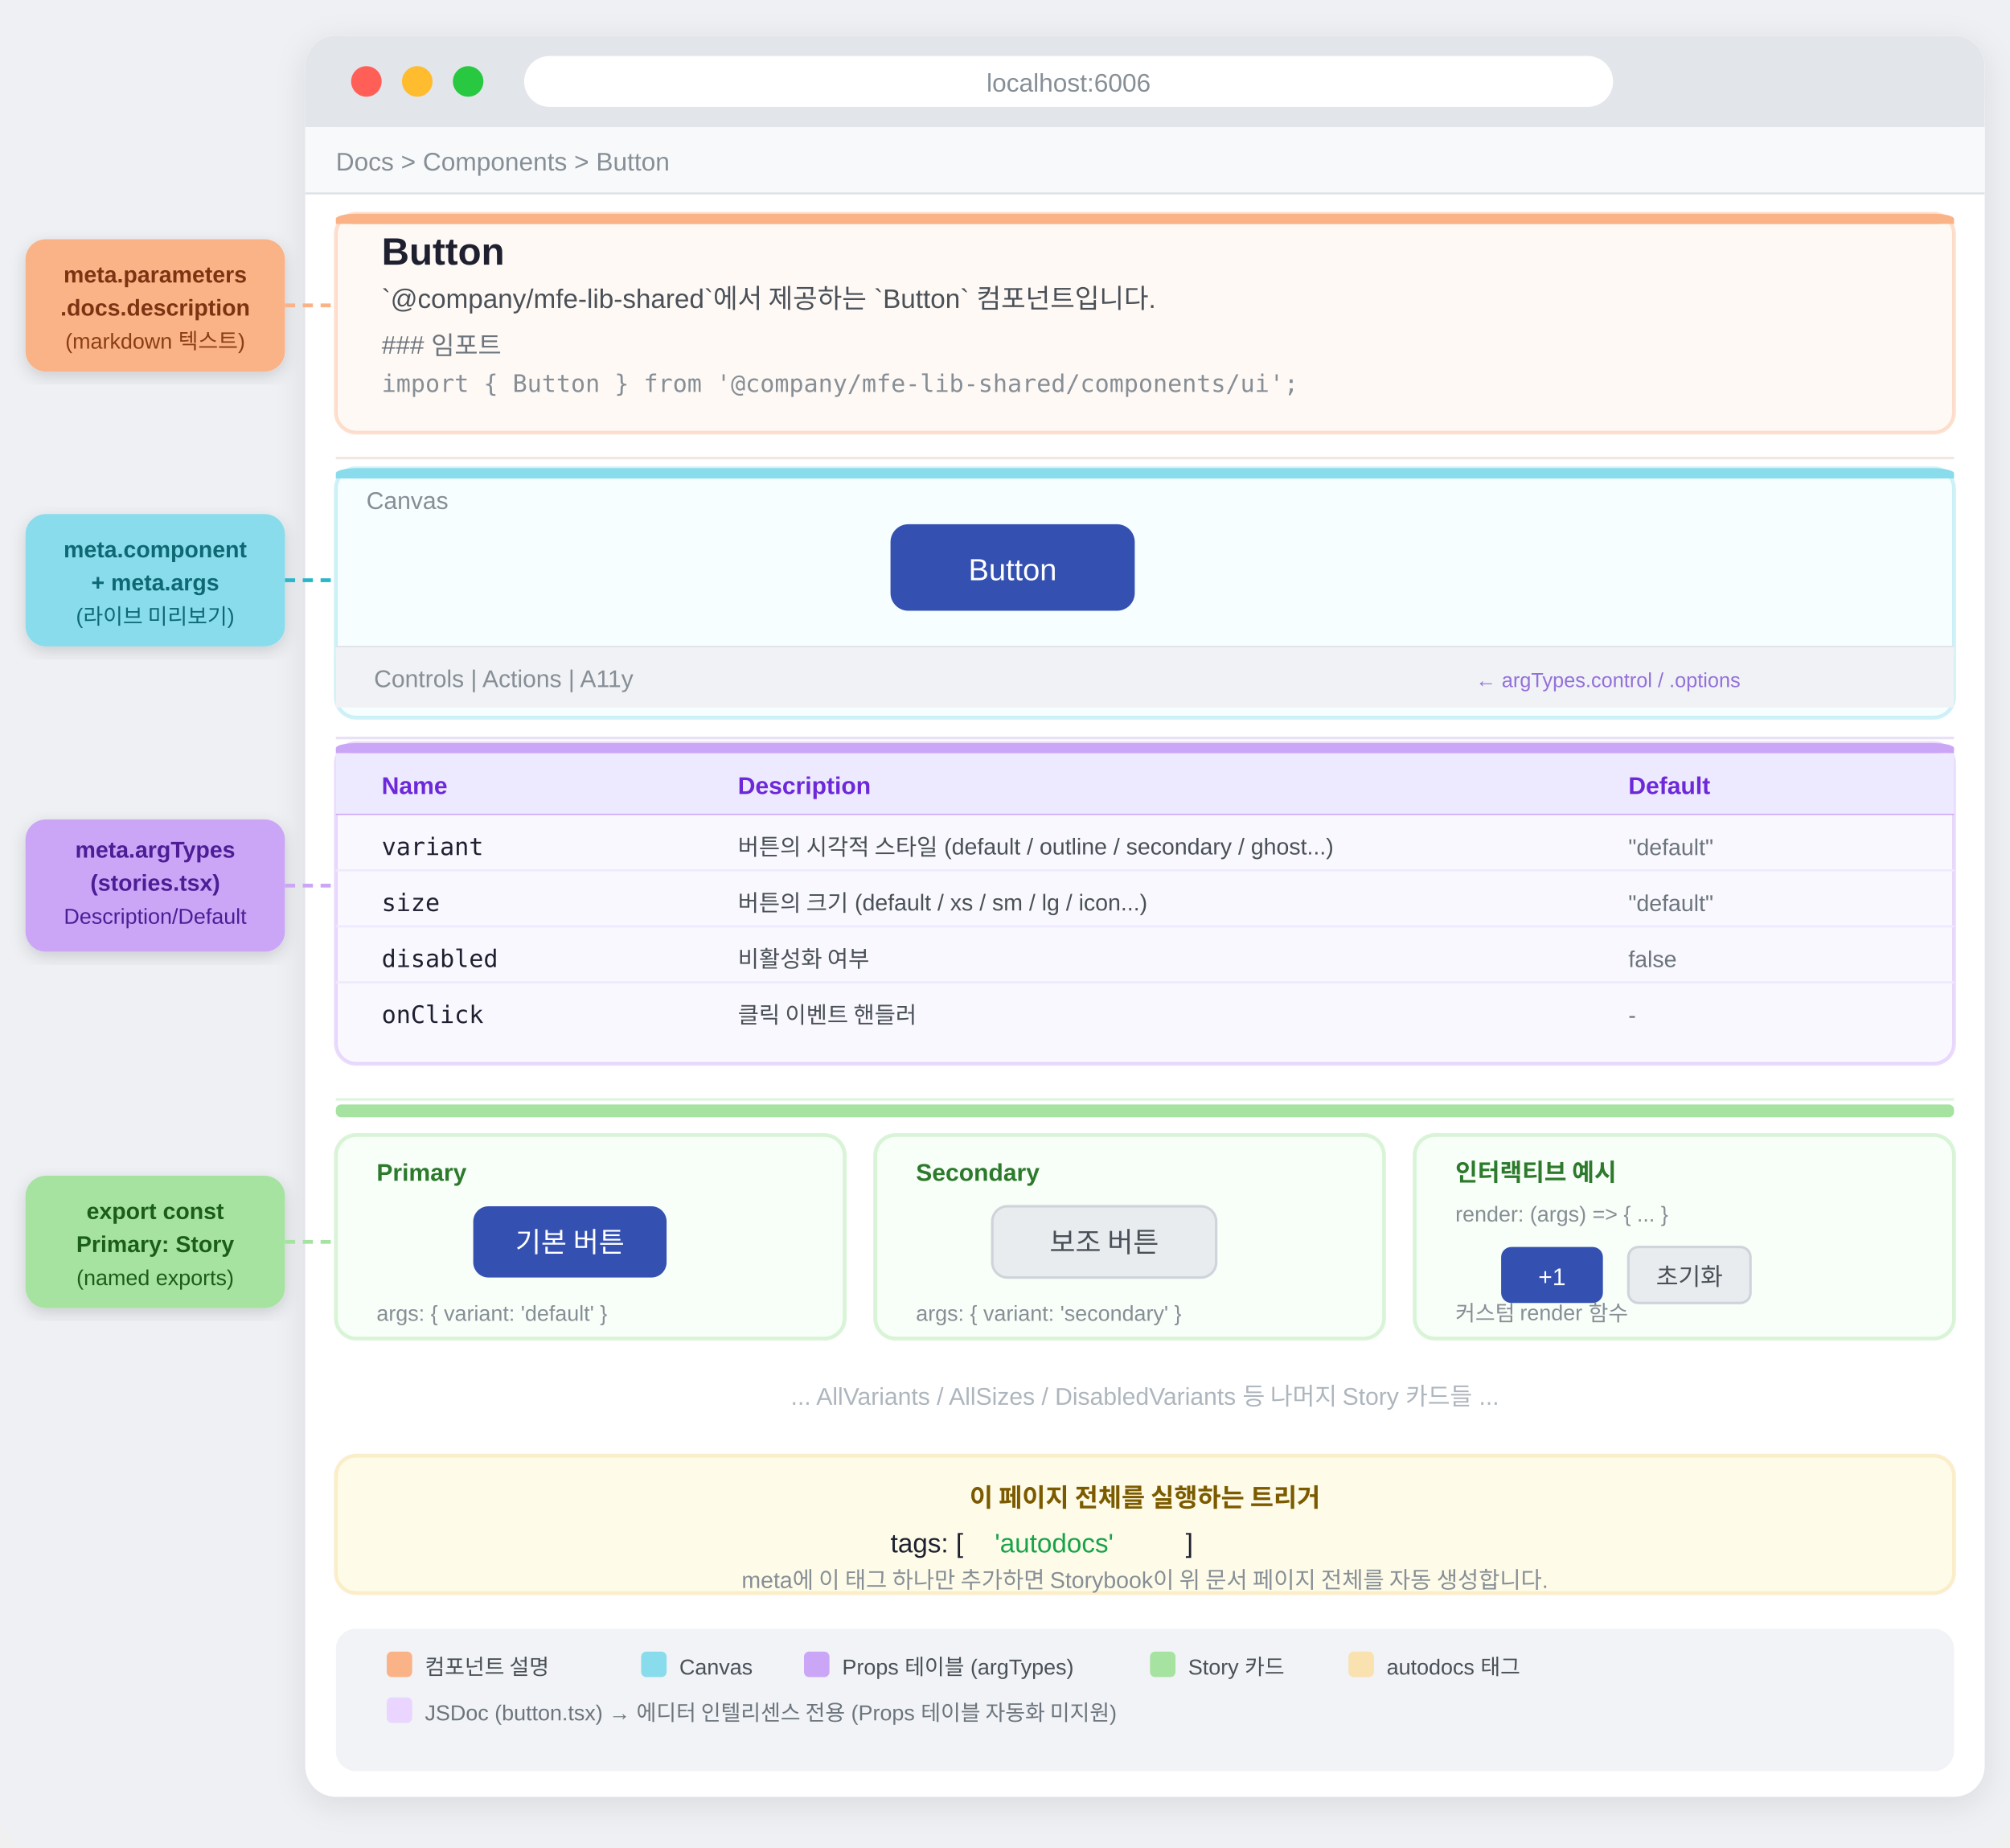
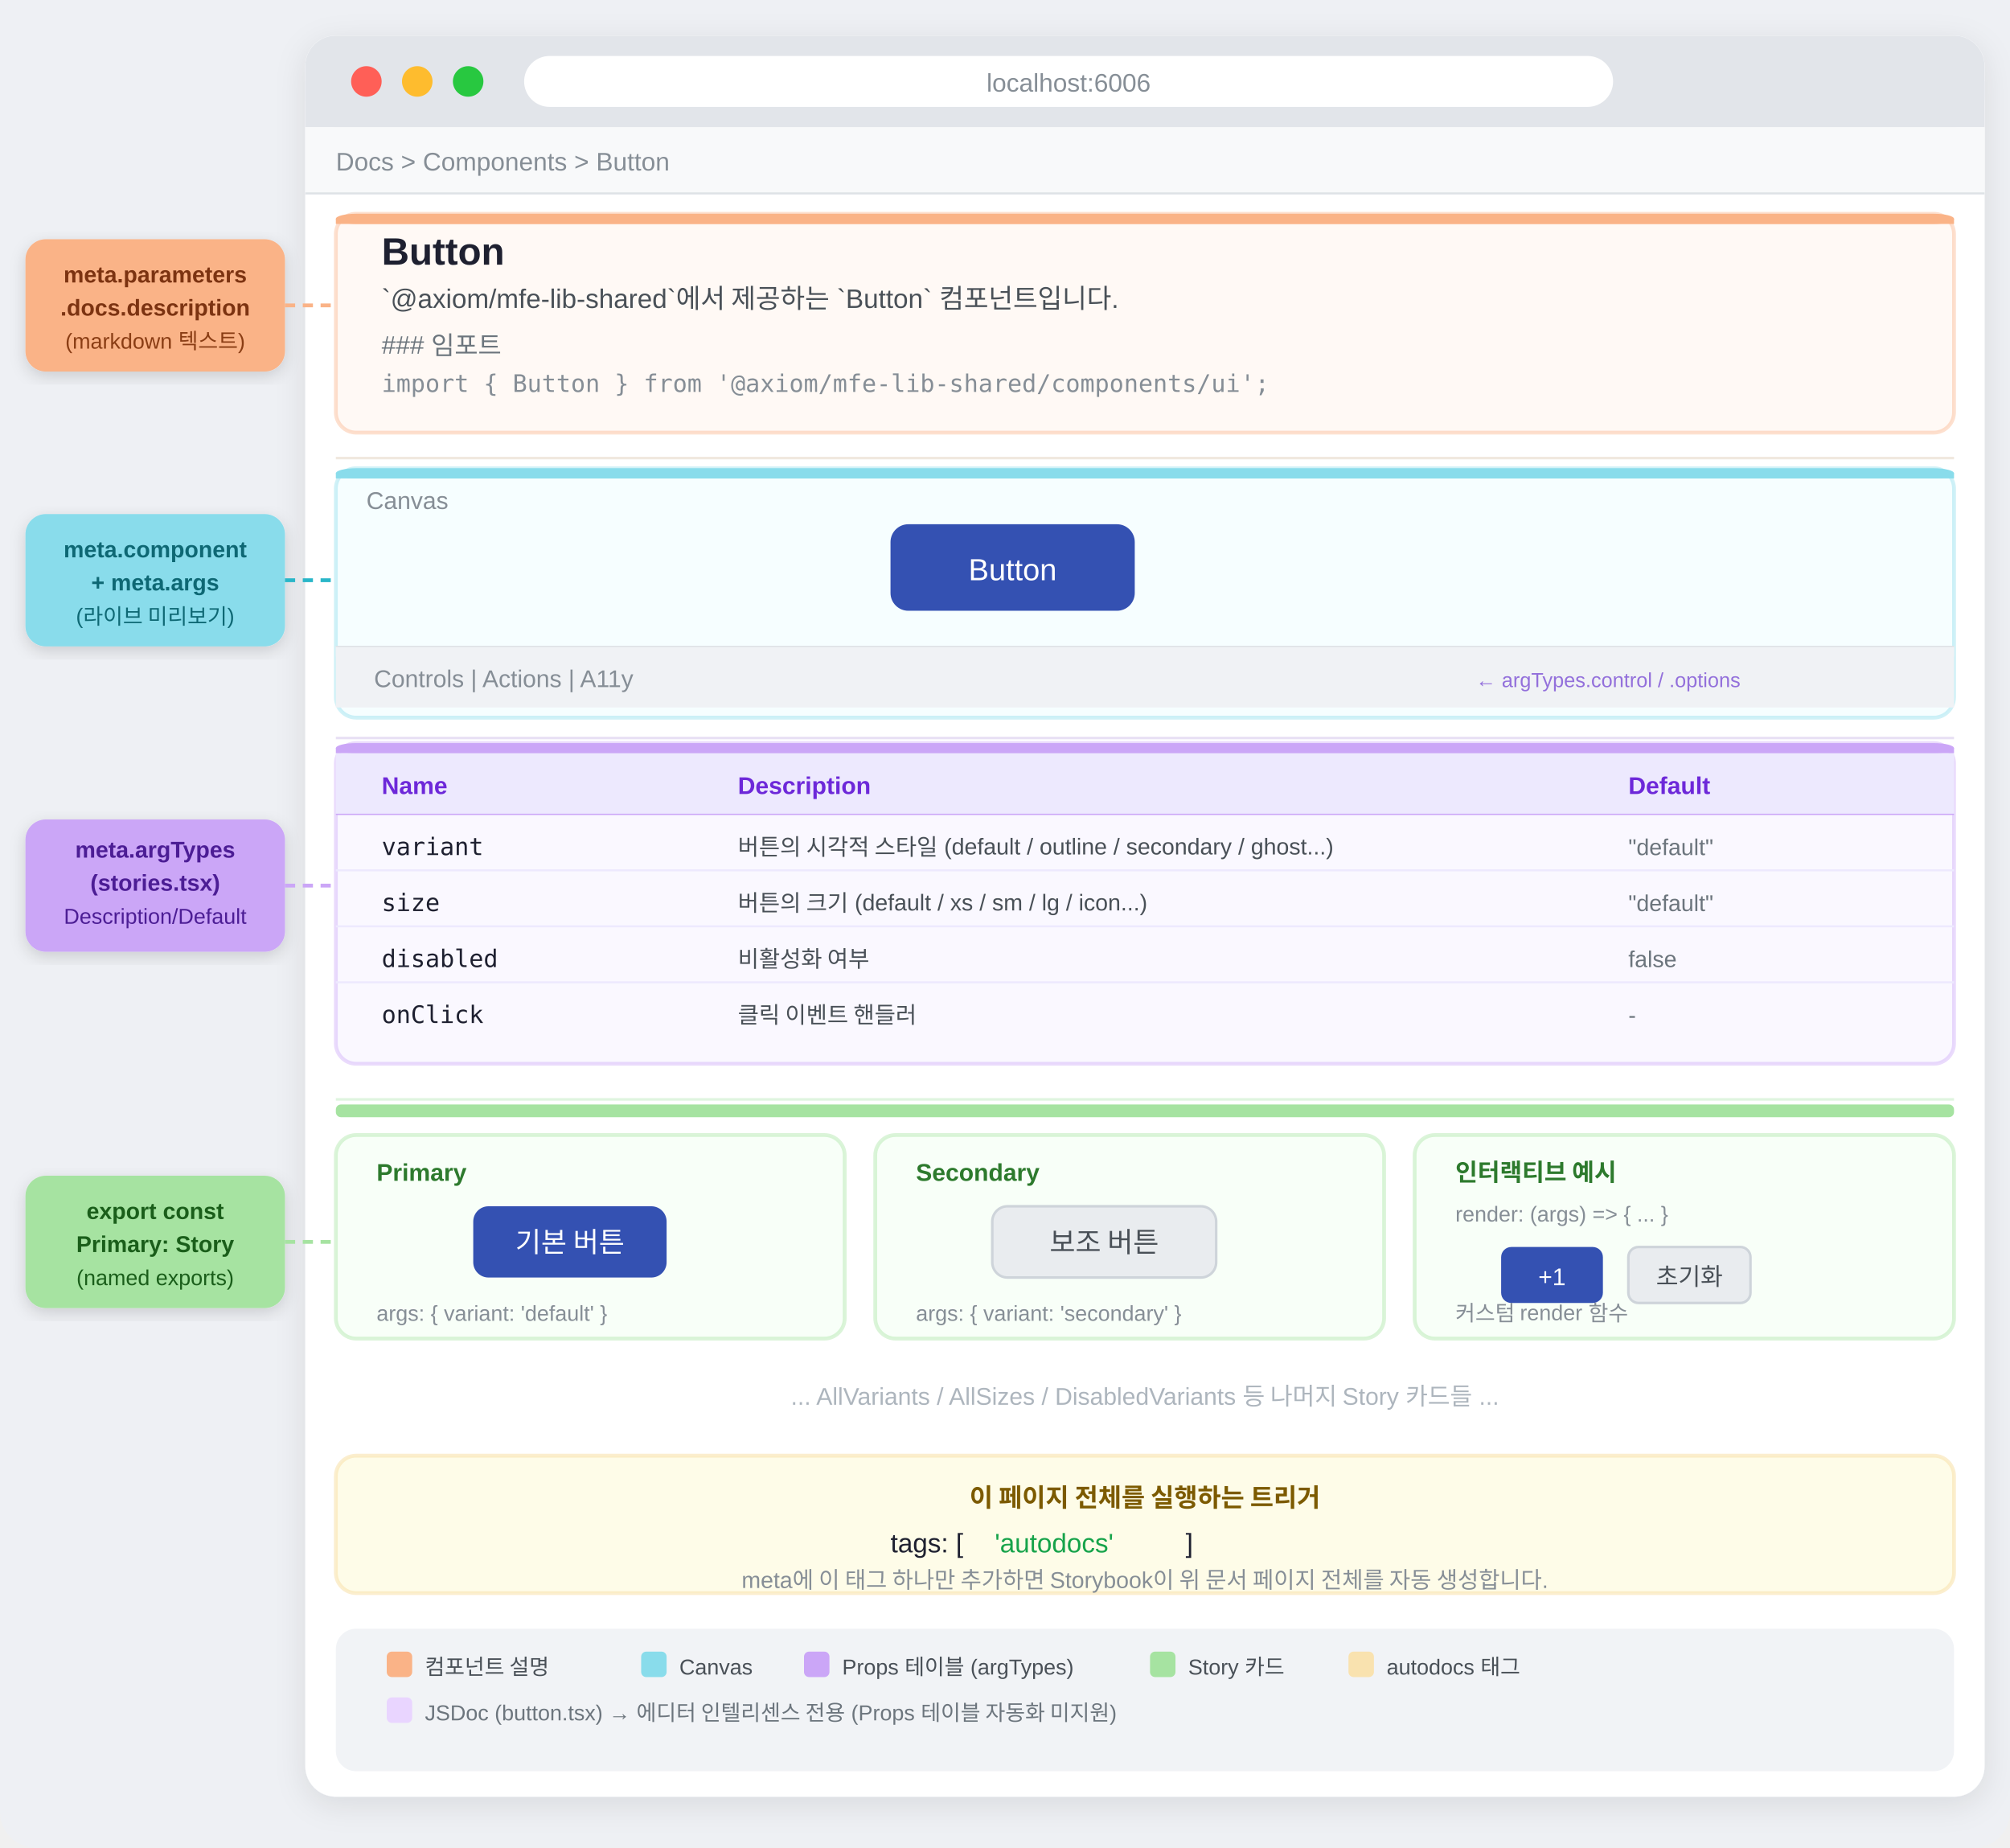
<svg xmlns="http://www.w3.org/2000/svg" viewBox="0 54 790 726" font-family="'Segoe UI', Arial, sans-serif">
  <defs>
    <filter id="shadow">
      <feDropShadow dx="0" dy="3" stdDeviation="6" flood-color="#00000018" />
    </filter>
    <filter id="label-shadow">
      <feDropShadow dx="0" dy="2" stdDeviation="3" flood-color="#00000025" />
    </filter>
  </defs>
  <rect width="790" height="780" fill="#eef0f4" rx="14" />
  <rect x="120" y="68" width="660" height="692" fill="#fff" rx="12" filter="url(#shadow)" />
  <rect x="120" y="68" width="660" height="36" fill="#e2e5ea" rx="12" />
  <rect x="120" y="86" width="660" height="18" fill="#e2e5ea" />
  <circle cx="144" cy="86" r="6" fill="#ff5f57" />
  <circle cx="164" cy="86" r="6" fill="#febc2e" />
  <circle cx="184" cy="86" r="6" fill="#28c840" />
  <rect x="206" y="76" width="428" height="20" fill="#fff" rx="10" />
  <text x="420" y="90" text-anchor="middle" font-size="10" fill="#868e96">localhost:6006</text>
  <rect x="120" y="104" width="660" height="26" fill="#f8f9fa" />
  <text x="132" y="121" font-size="10" fill="#868e96">Docs  &gt;  Components  &gt;  Button</text>
  <line x1="120" y1="130" x2="780" y2="130" stroke="#dee2e6" stroke-width="0.8" />
  <rect x="132" y="138" width="636" height="86" fill="#fff9f5" rx="8" stroke="#fab38766" stroke-width="1.5" />
  <text x="150" y="158" font-size="15" font-weight="bold" fill="#1e2030">Button</text>
-   <text x="150" y="175" font-size="10.5" fill="#495057">`@company/mfe-lib-shared`에서 제공하는 `Button` 컴포넌트입니다.</text>
+   <text x="150" y="175" font-size="10.5" fill="#495057">`@axiom/mfe-lib-shared`에서 제공하는 `Button` 컴포넌트입니다.</text>
  <text x="150" y="193" font-size="10" fill="#6c757d">### 임포트</text>
-   <text x="150" y="208" font-size="9.5" fill="#868e96" font-family="monospace">import { Button } from '@company/mfe-lib-shared/components/ui';</text>
+   <text x="150" y="208" font-size="9.5" fill="#868e96" font-family="monospace">import { Button } from '@axiom/mfe-lib-shared/components/ui';</text>
  <rect x="132" y="138" width="636" height="4" fill="#fab387" rx="8" />
  <rect x="132" y="140" width="636" height="2" fill="#fab387" />
  <rect x="132" y="238" width="636" height="98" fill="#f6feff" rx="8" stroke="#89dceb66" stroke-width="1.5" />
  <rect x="132" y="238" width="636" height="4" fill="#89dceb" rx="8" />
  <rect x="132" y="240" width="636" height="2" fill="#89dceb" />
  <text x="144" y="254" font-size="9.5" fill="#868e96">Canvas</text>
  <rect x="350" y="260" width="96" height="34" fill="#3451b2" rx="7" />
  <text x="398" y="282" text-anchor="middle" font-size="12" fill="#fff">Button</text>
  <rect x="132" y="308" width="636" height="24" fill="#f0f2f5" rx="0" />
  <rect x="132" y="308" width="636" height="4" fill="#f0f2f5" />
  <line x1="132" y1="308" x2="768" y2="308" stroke="#dee2e6" stroke-width="0.5" />
  <text x="147" y="324" font-size="9.5" fill="#868e96">Controls  |  Actions  |  A11y</text>
  <text x="580" y="324" font-size="8" fill="#9370db">← argTypes.control / .options</text>
  <rect x="132" y="346" width="636" height="126" fill="#faf8ff" rx="8" stroke="#cba6f766" stroke-width="1.5" />
  <rect x="132" y="346" width="636" height="4" fill="#cba6f7" rx="8" />
  <rect x="132" y="348" width="636" height="2" fill="#cba6f7" />
  <rect x="132" y="350" width="636" height="24" fill="#ede9fe" rx="0" />
  <text x="150" y="366" font-size="9.5" font-weight="bold" fill="#6d28d9">Name</text>
  <text x="290" y="366" font-size="9.5" font-weight="bold" fill="#6d28d9">Description</text>
  <text x="640" y="366" font-size="9.5" font-weight="bold" fill="#6d28d9">Default</text>
  <line x1="132" y1="374" x2="768" y2="374" stroke="#cba6f7" stroke-width="0.5" />
  <text x="150" y="390" font-size="9.5" fill="#1e2030" font-family="monospace">variant</text>
  <text x="290" y="390" font-size="9" fill="#495057">버튼의 시각적 스타일 (default / outline / secondary / ghost...)</text>
  <text x="640" y="390" font-size="9" fill="#6c757d">"default"</text>
  <line x1="132" y1="396" x2="768" y2="396" stroke="#ede9fe" stroke-width="0.8" />
  <text x="150" y="412" font-size="9.5" fill="#1e2030" font-family="monospace">size</text>
  <text x="290" y="412" font-size="9" fill="#495057">버튼의 크기 (default / xs / sm / lg / icon...)</text>
  <text x="640" y="412" font-size="9" fill="#6c757d">"default"</text>
  <line x1="132" y1="418" x2="768" y2="418" stroke="#ede9fe" stroke-width="0.8" />
  <text x="150" y="434" font-size="9.5" fill="#1e2030" font-family="monospace">disabled</text>
  <text x="290" y="434" font-size="9" fill="#495057">비활성화 여부</text>
  <text x="640" y="434" font-size="9" fill="#6c757d">false</text>
  <line x1="132" y1="440" x2="768" y2="440" stroke="#ede9fe" stroke-width="0.8" />
  <text x="150" y="456" font-size="9.5" fill="#1e2030" font-family="monospace">onClick</text>
  <text x="290" y="456" font-size="9" fill="#495057">클릭 이벤트 핸들러</text>
  <text x="640" y="456" font-size="9" fill="#6c757d">-</text>
  <rect x="132" y="488" width="636" height="5" fill="#a6e3a1" rx="2" />
  <rect x="132" y="500" width="200" height="80" fill="#f8fff8" rx="8" stroke="#a6e3a166" stroke-width="1.5" />
  <text x="148" y="518" font-size="9.5" font-weight="bold" fill="#2d7a2d">Primary</text>
  <rect x="186" y="528" width="76" height="28" fill="#3451b2" rx="6" />
  <text x="224" y="546" text-anchor="middle" font-size="11" fill="#fff">기본 버튼</text>
  <text x="148" y="573" font-size="8.5" fill="#868e96">args: { variant: 'default' }</text>
  <rect x="344" y="500" width="200" height="80" fill="#f8fff8" rx="8" stroke="#a6e3a166" stroke-width="1.5" />
  <text x="360" y="518" font-size="9.5" font-weight="bold" fill="#2d7a2d">Secondary</text>
  <rect x="390" y="528" width="88" height="28" fill="#e9ecef" rx="6" stroke="#ced4da" stroke-width="1" />
  <text x="434" y="546" text-anchor="middle" font-size="11" fill="#495057">보조 버튼</text>
  <text x="360" y="573" font-size="8.5" fill="#868e96">args: { variant: 'secondary' }</text>
  <rect x="556" y="500" width="212" height="80" fill="#f8fff8" rx="8" stroke="#a6e3a166" stroke-width="1.5" />
  <text x="572" y="518" font-size="9.5" font-weight="bold" fill="#2d7a2d">인터랙티브 예시</text>
  <text x="572" y="534" font-size="8.5" fill="#868e96">render: (args) =&gt; { ... }</text>
  <rect x="590" y="544" width="40" height="22" fill="#3451b2" rx="4" />
  <text x="610" y="559" text-anchor="middle" font-size="9.5" fill="#fff">+1</text>
  <rect x="640" y="544" width="48" height="22" fill="#e9ecef" rx="4" stroke="#ced4da" stroke-width="1" />
  <text x="664" y="559" text-anchor="middle" font-size="9.5" fill="#495057">초기화</text>
  <text x="572" y="573" font-size="8.5" fill="#868e96">커스텀 render 함수</text>
  <text x="450" y="606" text-anchor="middle" font-size="9.5" fill="#adb5bd">... AllVariants / AllSizes / DisabledVariants 등 나머지 Story 카드들 ...</text>
  <rect x="10" y="148" width="102" height="52" fill="#fab387" rx="8" filter="url(#label-shadow)" />
  <text x="61" y="165" text-anchor="middle" font-size="9" font-weight="bold" fill="#7c3311">meta.parameters</text>
  <text x="61" y="178" text-anchor="middle" font-size="9" font-weight="bold" fill="#7c3311">.docs.description</text>
  <text x="61" y="191" text-anchor="middle" font-size="8.5" fill="#8a3d14">(markdown 텍스트)</text>
  <line x1="112" y1="174" x2="132" y2="174" stroke="#fab387" stroke-width="1.5" stroke-dasharray="4,3" />
  <rect x="10" y="256" width="102" height="52" fill="#89dceb" rx="8" filter="url(#label-shadow)" />
  <text x="61" y="273" text-anchor="middle" font-size="9" font-weight="bold" fill="#0e6874">meta.component</text>
  <text x="61" y="286" text-anchor="middle" font-size="9" font-weight="bold" fill="#0e6874">+ meta.args</text>
  <text x="61" y="299" text-anchor="middle" font-size="8.5" fill="#0e6874">(라이브 미리보기)</text>
  <line x1="112" y1="282" x2="132" y2="282" stroke="#29b6c8" stroke-width="1.5" stroke-dasharray="4,3" />
  <rect x="10" y="376" width="102" height="52" fill="#cba6f7" rx="8" filter="url(#label-shadow)" />
  <text x="61" y="391" text-anchor="middle" font-size="9" font-weight="bold" fill="#4c1d95">meta.argTypes</text>
  <text x="61" y="404" text-anchor="middle" font-size="9" font-weight="bold" fill="#4c1d95">(stories.tsx)</text>
  <text x="61" y="417" text-anchor="middle" font-size="8.5" fill="#4c1d95">Description/Default</text>
  <line x1="112" y1="402" x2="132" y2="402" stroke="#cba6f7" stroke-width="1.5" stroke-dasharray="4,3" />
  <rect x="10" y="516" width="102" height="52" fill="#a6e3a1" rx="8" filter="url(#label-shadow)" />
  <text x="61" y="533" text-anchor="middle" font-size="9" font-weight="bold" fill="#1a5e1a">export const</text>
  <text x="61" y="546" text-anchor="middle" font-size="9" font-weight="bold" fill="#1a5e1a">Primary: Story</text>
  <text x="61" y="559" text-anchor="middle" font-size="8.5" fill="#1a5e1a">(named exports)</text>
  <line x1="112" y1="542" x2="132" y2="542" stroke="#a6e3a1" stroke-width="1.5" stroke-dasharray="4,3" />
  <rect x="132" y="626" width="636" height="54" fill="#fefce8" rx="8" stroke="#f9e2af99" stroke-width="1.5" />
  <text x="450" y="646" text-anchor="middle" font-size="10" font-weight="bold" fill="#7c5a00">이 페이지 전체를 실행하는 트리거</text>
  <text x="350" y="664" font-size="10.5" fill="#1e2030">tags: [</text>
  <text x="391" y="664" font-size="10.5" fill="#16a34a">'autodocs'</text>
  <text x="466" y="664" font-size="10.5" fill="#1e2030">]</text>
  <text x="450" y="678" text-anchor="middle" font-size="9" fill="#868e96">meta에 이 태그 하나만 추가하면 Storybook이 위 문서 페이지 전체를 자동 생성합니다.</text>
  <rect x="132" y="694" width="636" height="56" fill="#f1f3f6" rx="8" />
  <rect x="152" y="703" width="10" height="10" fill="#fab387" rx="2" />
  <text x="167" y="712" font-size="8.5" fill="#495057">컴포넌트 설명</text>
  <rect x="252" y="703" width="10" height="10" fill="#89dceb" rx="2" />
  <text x="267" y="712" font-size="8.5" fill="#495057">Canvas</text>
  <rect x="316" y="703" width="10" height="10" fill="#cba6f7" rx="2" />
  <text x="331" y="712" font-size="8.5" fill="#495057">Props 테이블 (argTypes)</text>
  <rect x="452" y="703" width="10" height="10" fill="#a6e3a1" rx="2" />
  <text x="467" y="712" font-size="8.5" fill="#495057">Story 카드</text>
  <rect x="530" y="703" width="10" height="10" fill="#f9e2af" rx="2" />
  <text x="545" y="712" font-size="8.5" fill="#495057">autodocs 태그</text>
  <rect x="152" y="721" width="10" height="10" fill="#e9d5ff" rx="2" />
  <text x="167" y="730" font-size="8.5" fill="#6c757d">JSDoc (button.tsx) → 에디터 인텔리센스 전용 (Props 테이블 자동화 미지원)</text>
  <line x1="132" y1="234" x2="768" y2="234" stroke="#f0e8df" stroke-width="1" />
  <line x1="132" y1="344" x2="768" y2="344" stroke="#e8e0f4" stroke-width="1" />
  <line x1="132" y1="486" x2="768" y2="486" stroke="#dff4df" stroke-width="1" />
</svg>
